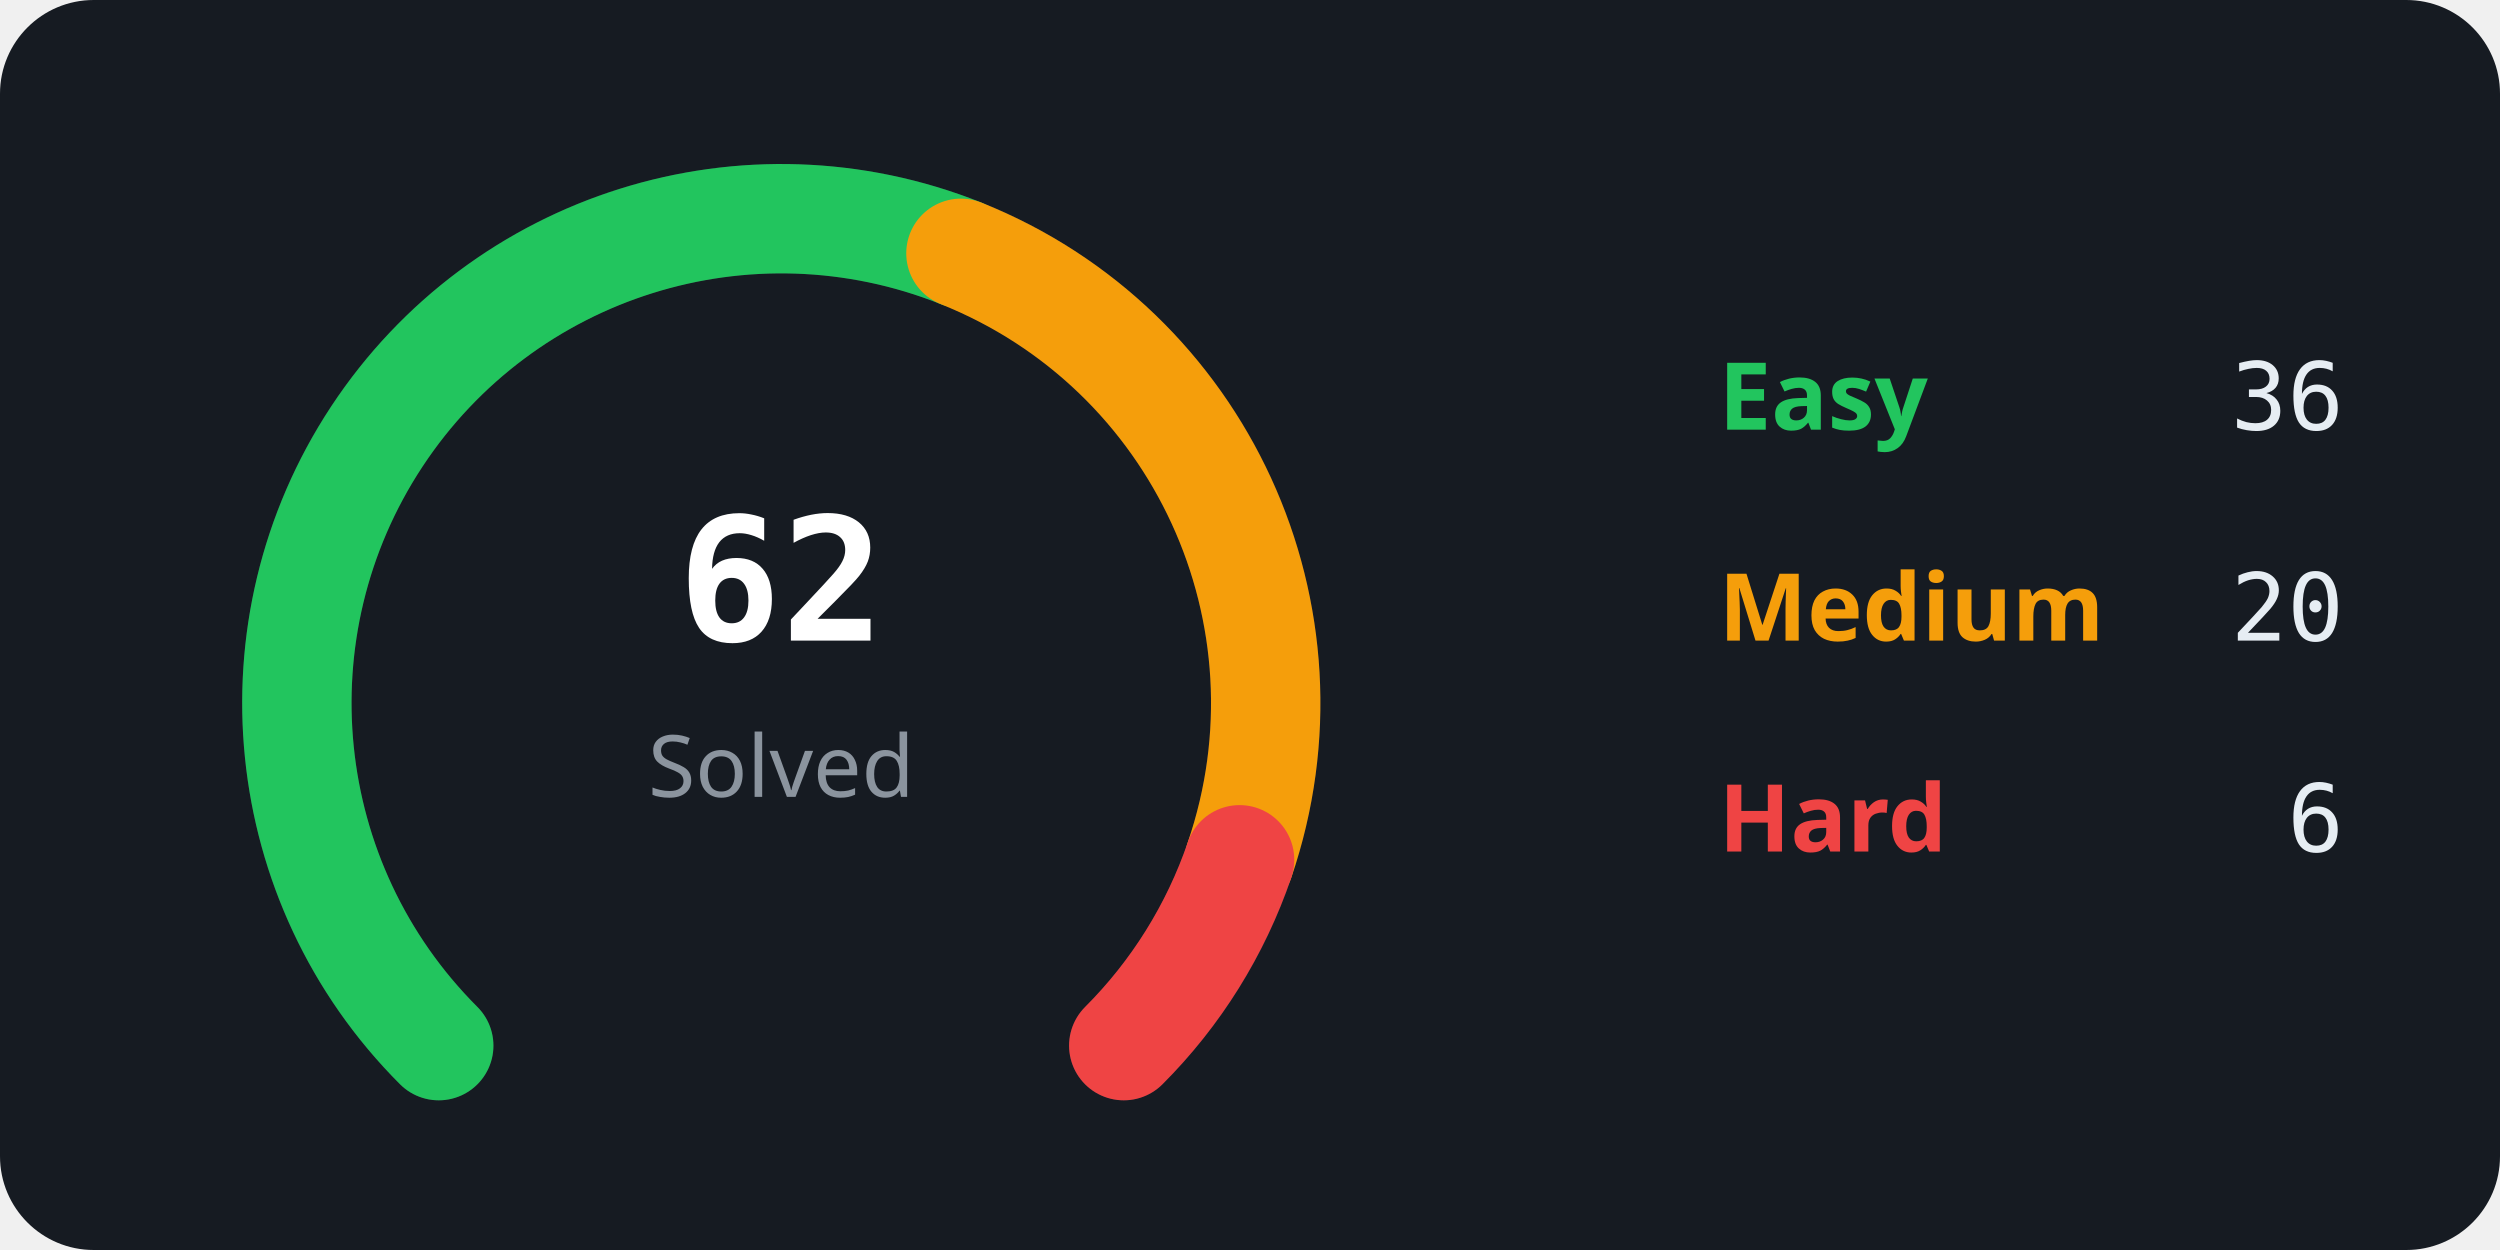
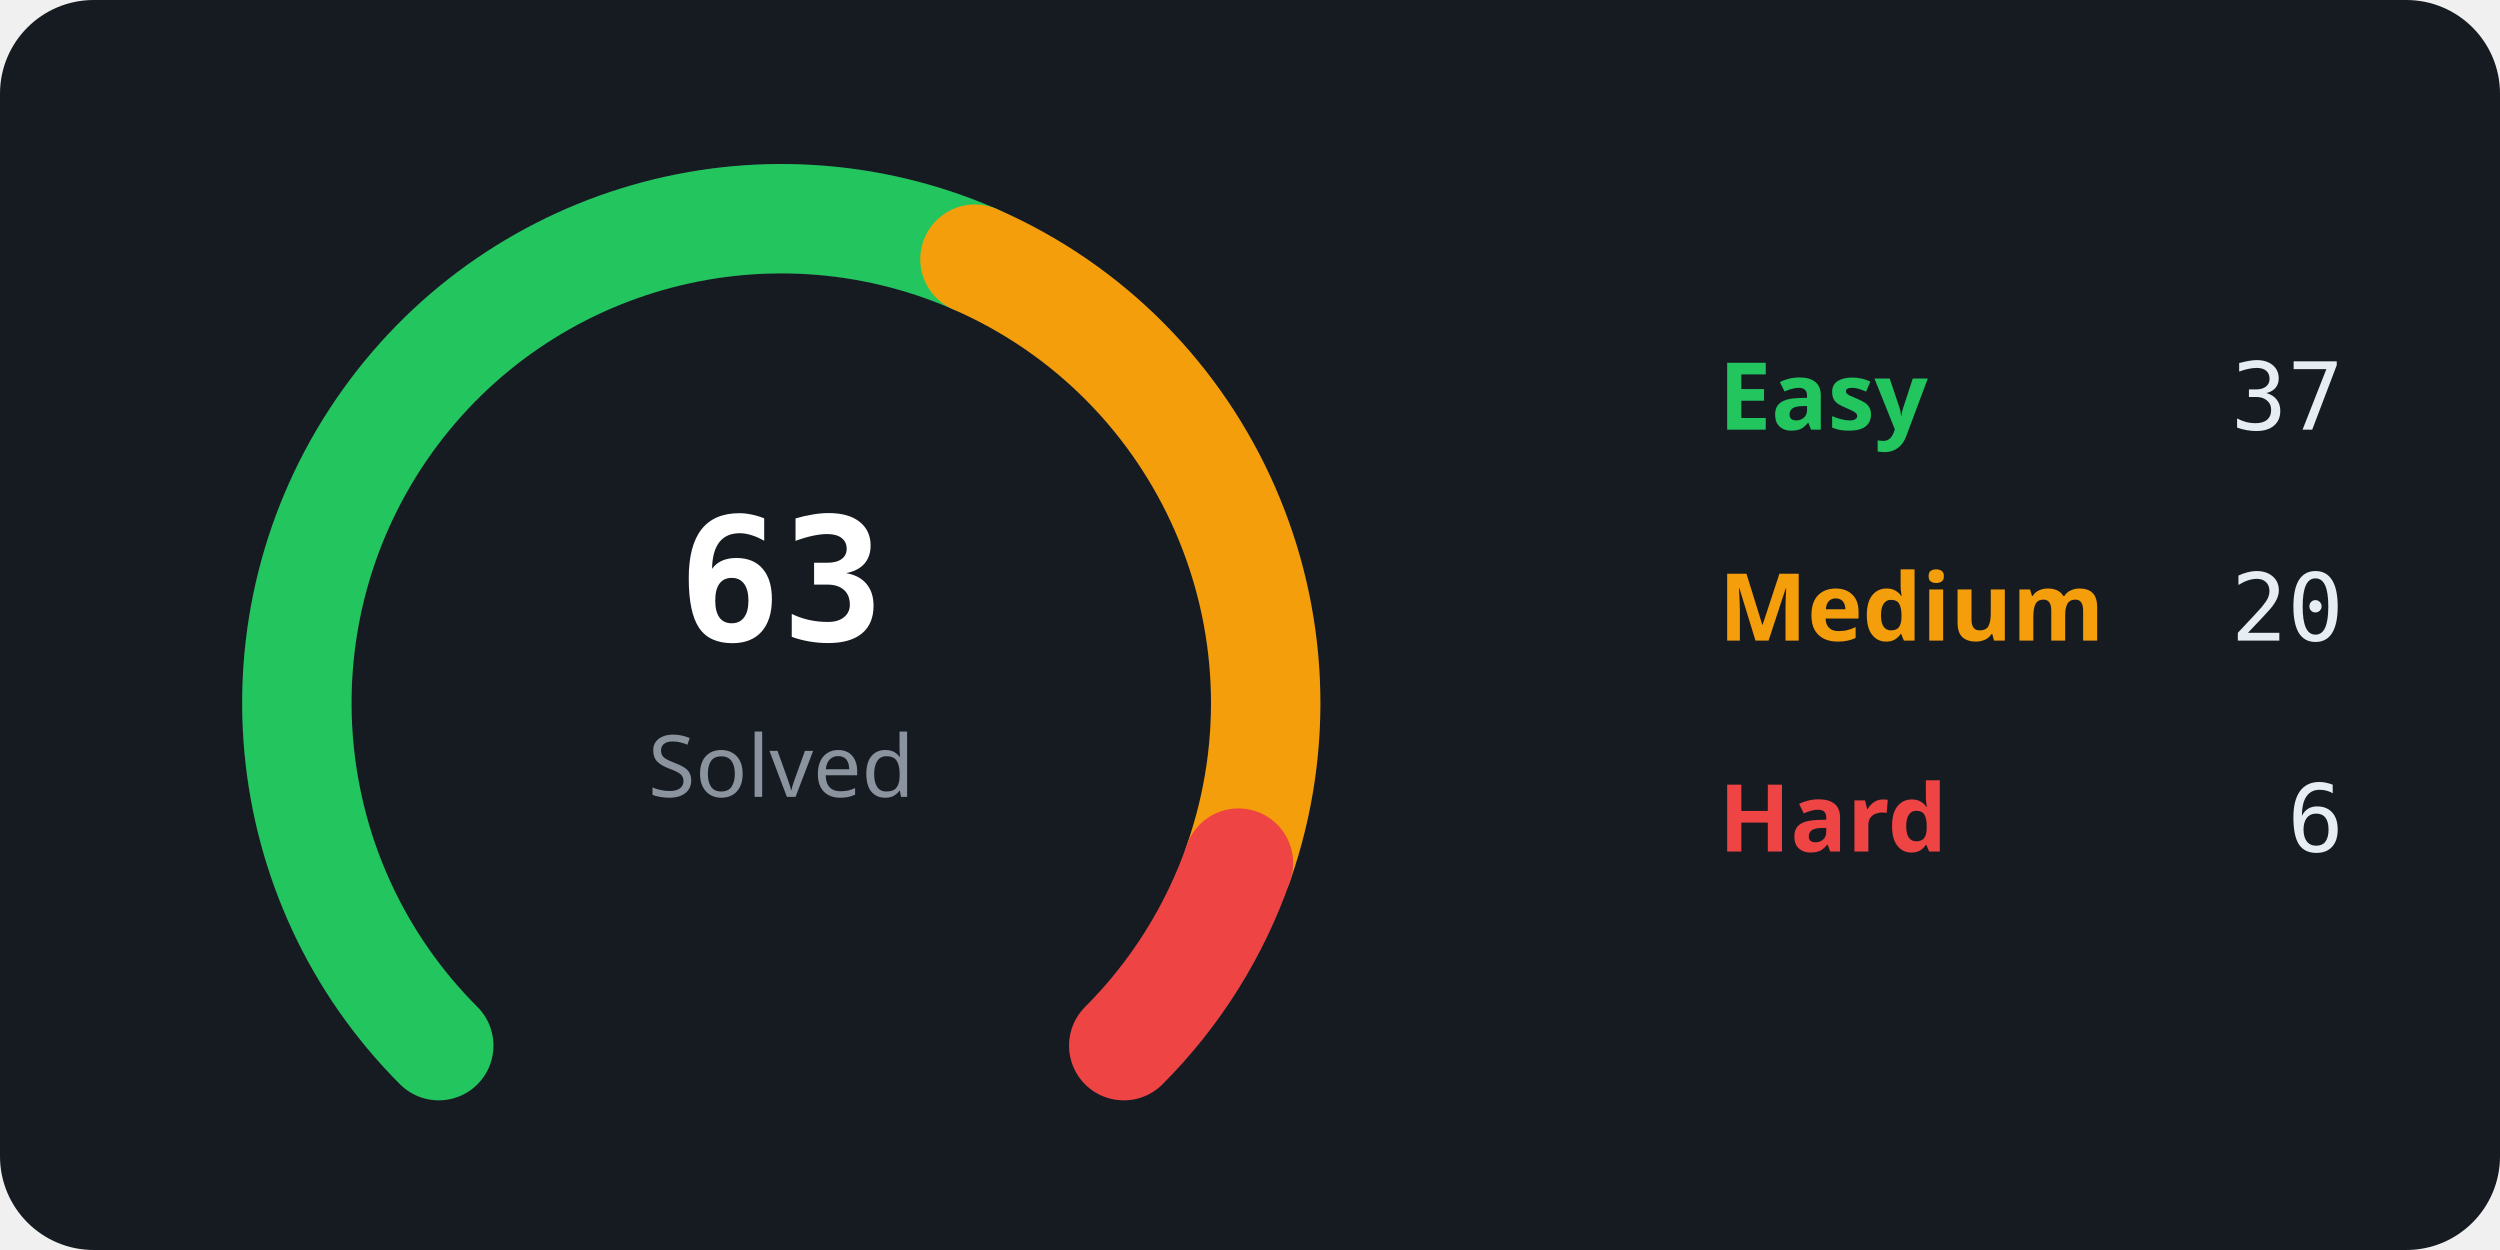
<svg xmlns="http://www.w3.org/2000/svg" width="320" height="160" viewBox="0 0 320 160">
  <rect width="320" height="160" rx="12" fill="#161b22" />
  <path d="M 56.159,133.841 A 62,62 0 1,1 143.841,133.841" stroke="#2d2d3d" stroke-width="14" fill="none" stroke-linecap="round" />
-   <path d="M 56.159,133.841 A 62,62 0 0,1 122.999,32.424" stroke="#22c55e" stroke-width="14" fill="none" stroke-linecap="round" />
-   <path d="M 122.999,32.424 A 62,62 0 0,1 158.667,110.053" stroke="#f59e0b" stroke-width="14" fill="none" stroke-linecap="round" />
-   <path d="M 158.667,110.053 A 62,62 0 0,1 143.841,133.841" stroke="#ef4444" stroke-width="14" fill="none" stroke-linecap="round" />
-   <text x="100" y="82" text-anchor="middle" fill="white" font-size="22" font-weight="bold" font-family="monospace">62</text>
+   <path d="M 56.159,133.841 A 62,62 0 0,1 124.793,33.173" stroke="#22c55e" stroke-width="14" fill="none" stroke-linecap="round" />
+   <path d="M 124.793,33.173 A 62,62 0 0,1 158.521,110.477" stroke="#f59e0b" stroke-width="14" fill="none" stroke-linecap="round" />
+   <path d="M 158.521,110.477 A 62,62 0 0,1 143.841,133.841" stroke="#ef4444" stroke-width="14" fill="none" stroke-linecap="round" />
+   <text x="100" y="82" text-anchor="middle" fill="white" font-size="22" font-weight="bold" font-family="monospace">63</text>
  <text x="100" y="102" text-anchor="middle" fill="#8b949e" font-size="11" font-family="sans-serif">Solved</text>
  <text x="220" y="55" fill="#22c55e" font-size="12" font-weight="bold" font-family="sans-serif">Easy</text>
-   <text x="300" y="55" fill="#e6edf3" font-size="12" font-family="monospace" text-anchor="end">36</text>
+   <text x="300" y="55" fill="#e6edf3" font-size="12" font-family="monospace" text-anchor="end">37</text>
  <text x="220" y="82" fill="#f59e0b" font-size="12" font-weight="bold" font-family="sans-serif">Medium</text>
  <text x="300" y="82" fill="#e6edf3" font-size="12" font-family="monospace" text-anchor="end">20</text>
  <text x="220" y="109" fill="#ef4444" font-size="12" font-weight="bold" font-family="sans-serif">Hard</text>
  <text x="300" y="109" fill="#e6edf3" font-size="12" font-family="monospace" text-anchor="end">6</text>
</svg>
